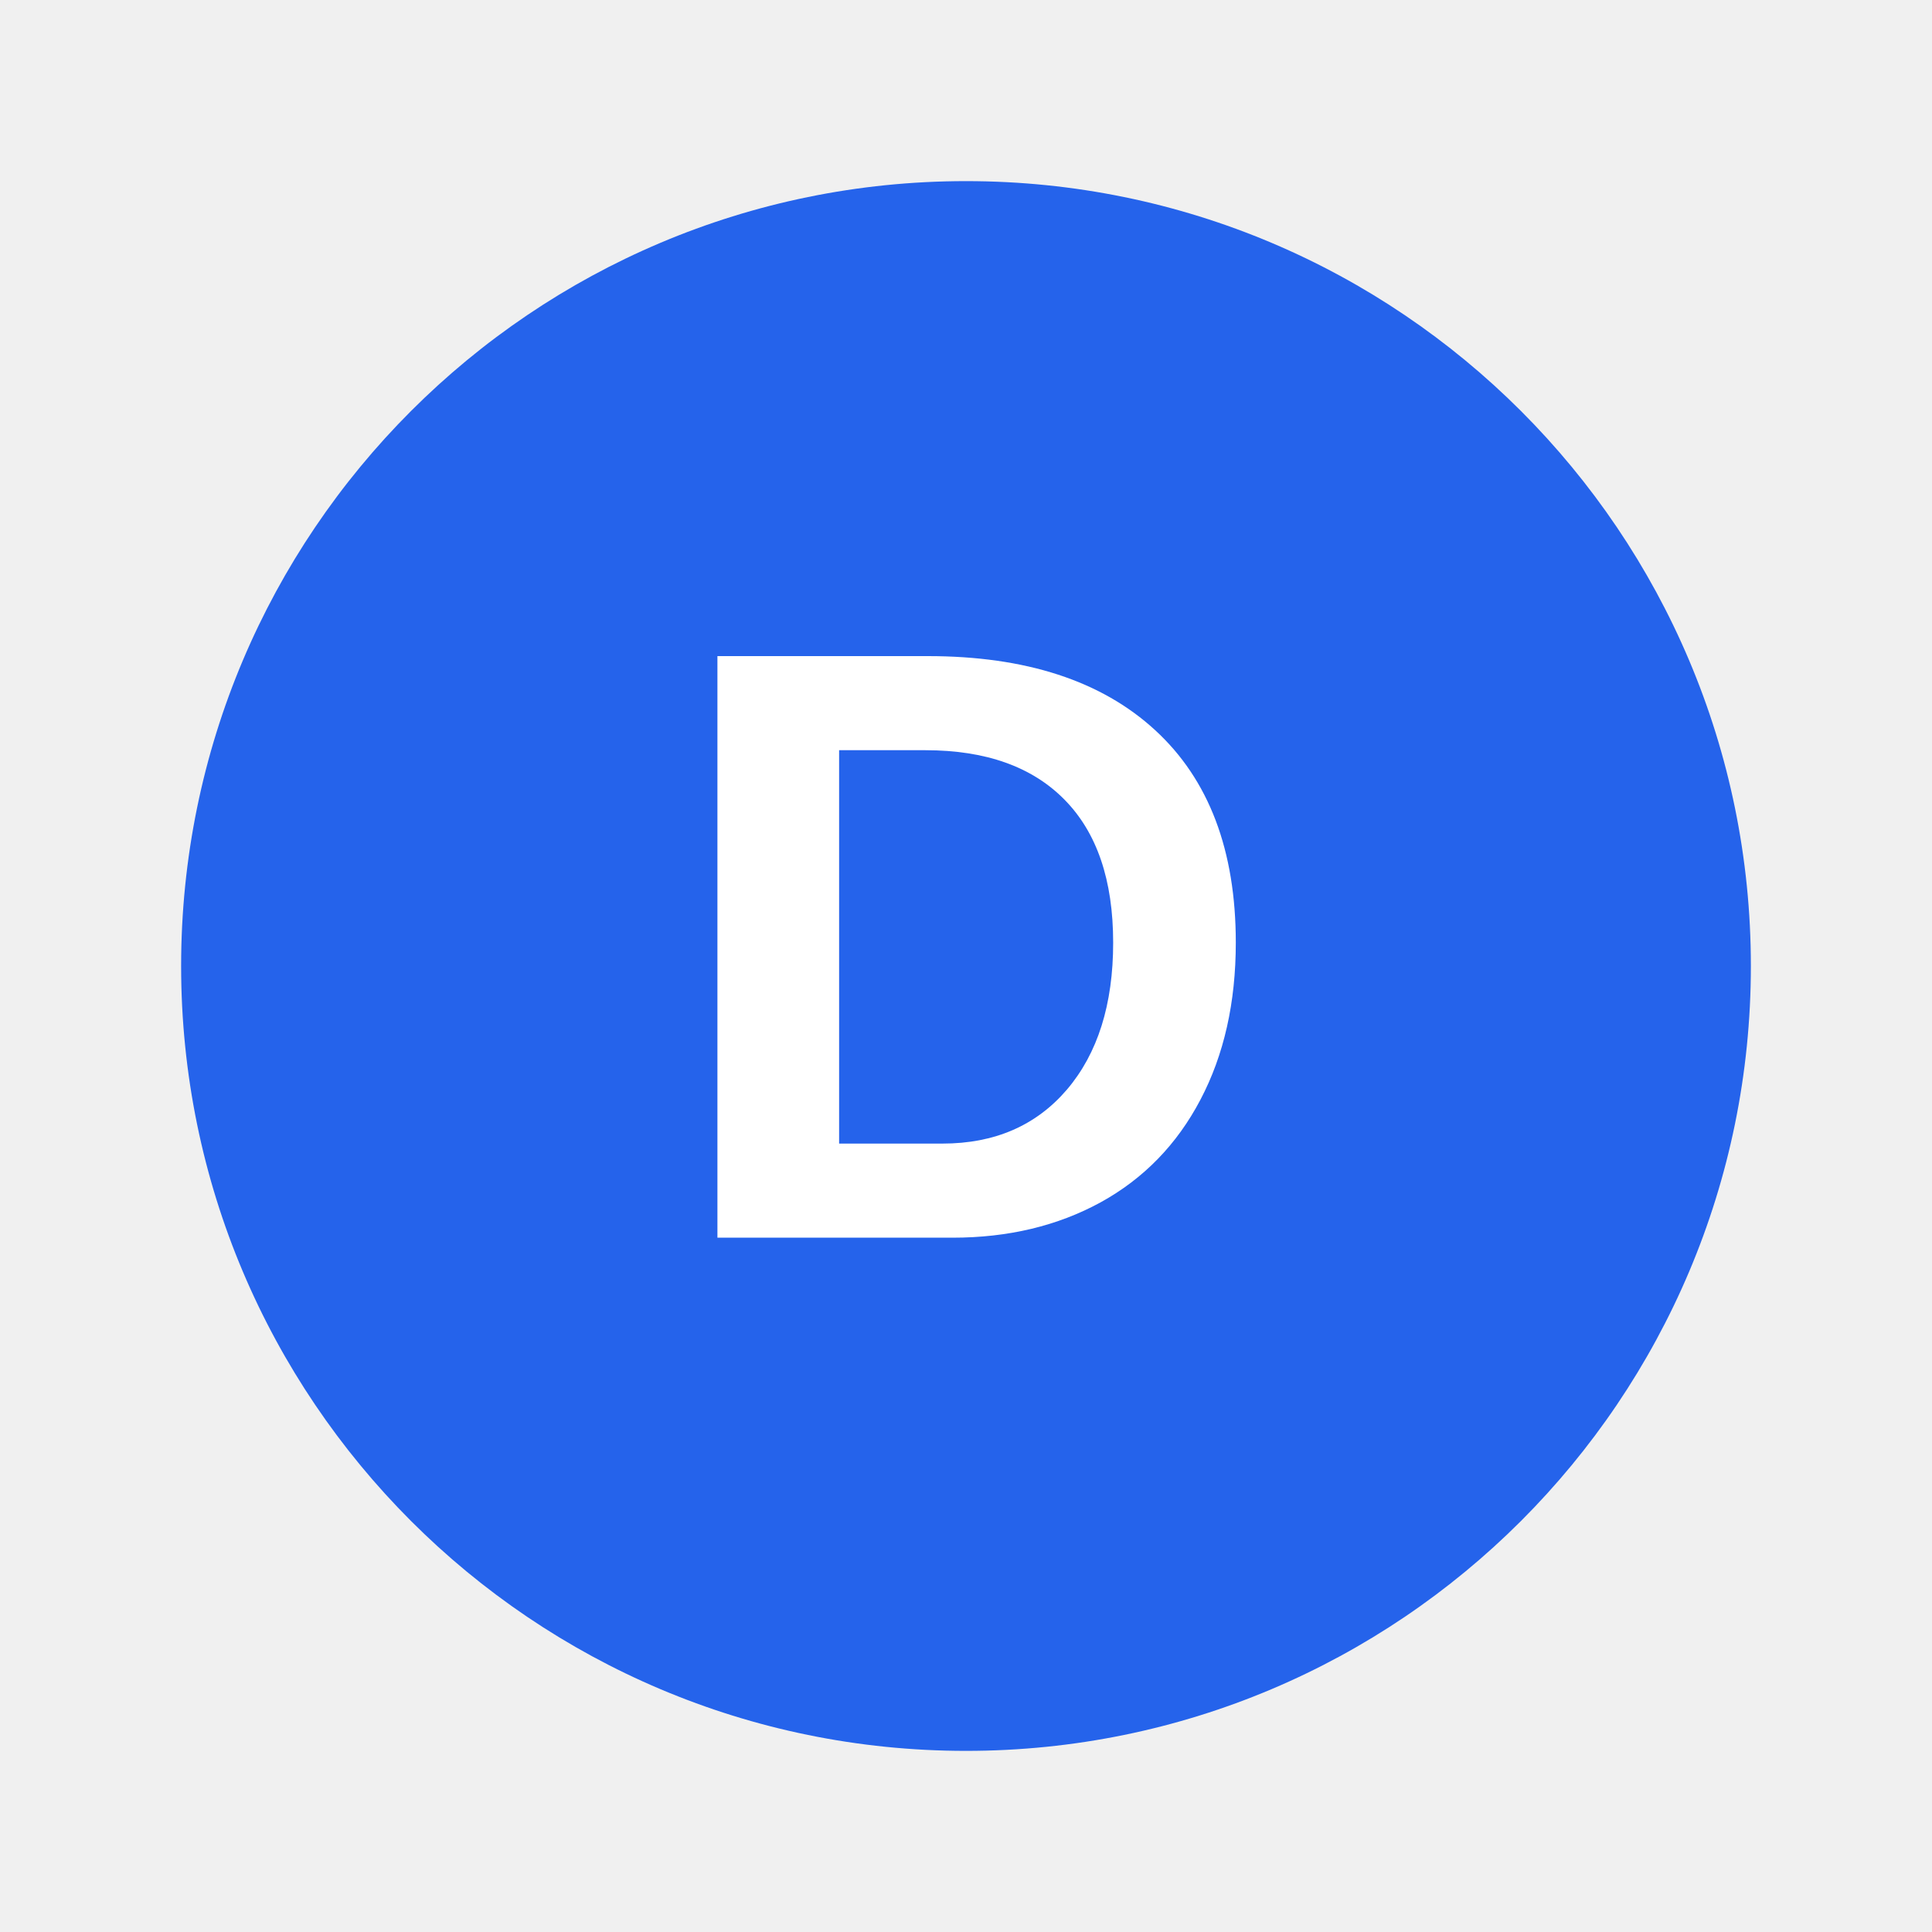
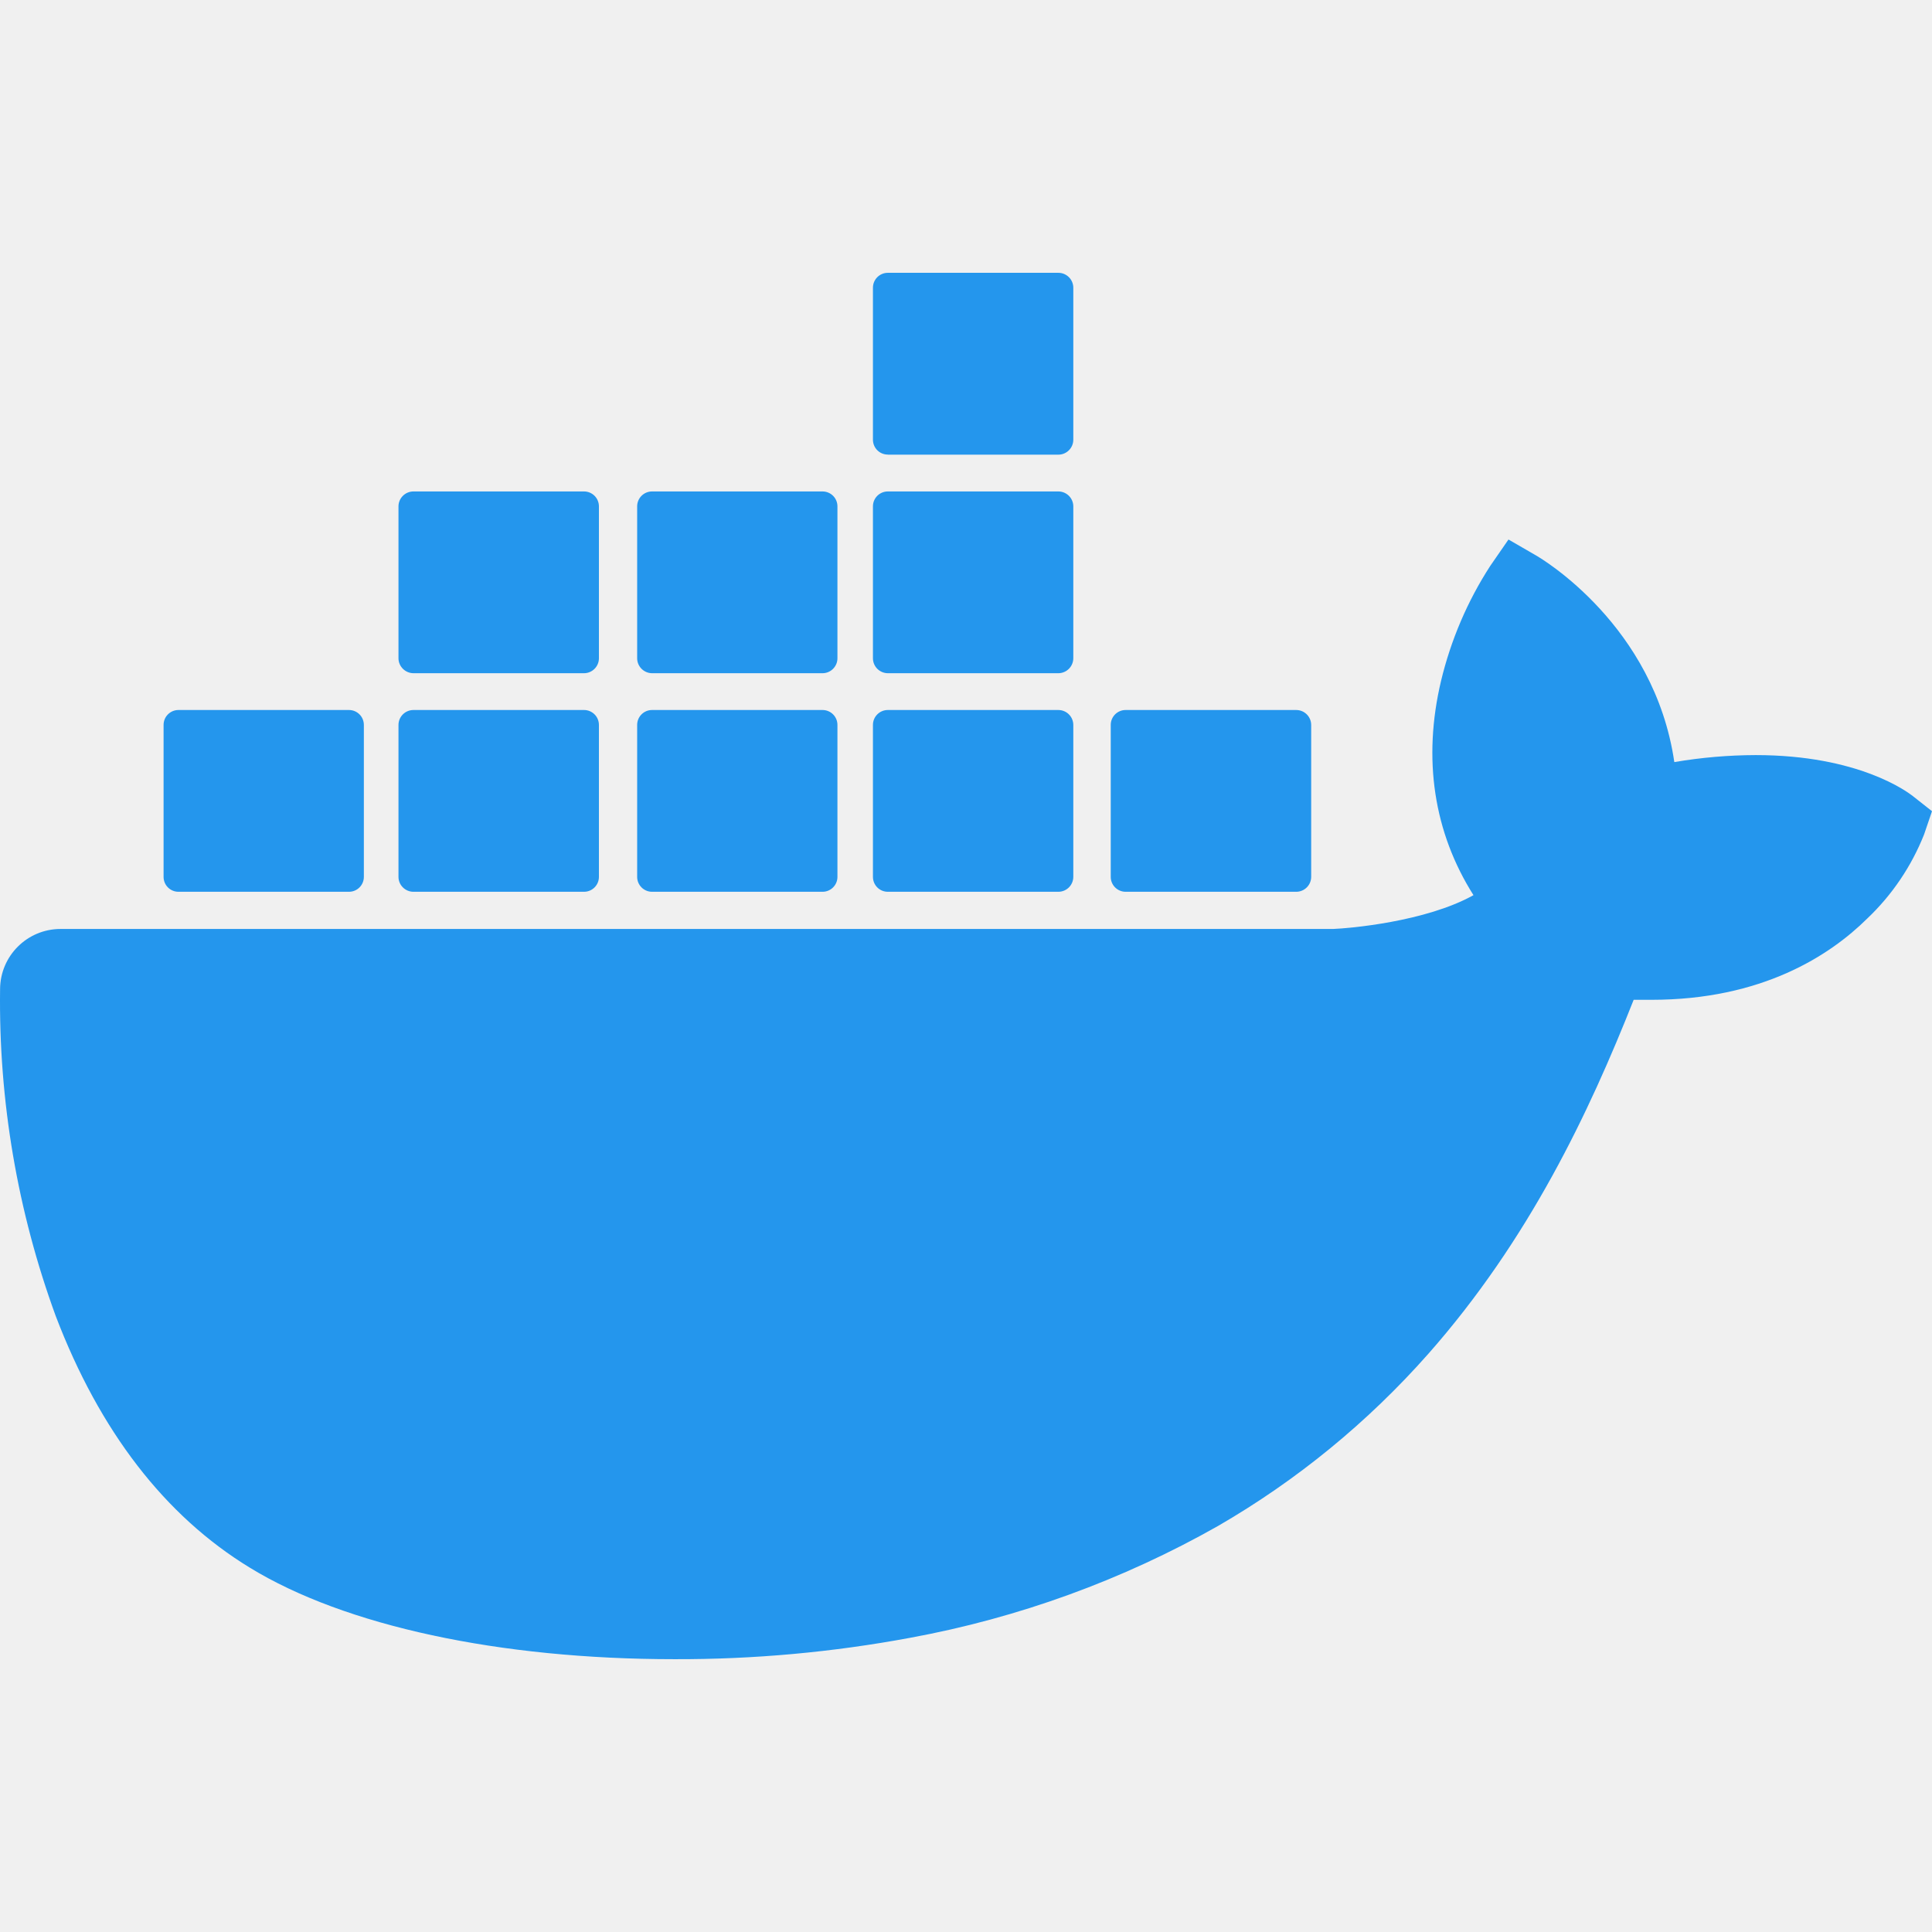
- <svg xmlns="http://www.w3.org/2000/svg" viewBox="0 0 128 128" role="img">
-   <circle cx="64" cy="64" r="52" fill="#2563EB" />
-   <text x="64" y="82" text-anchor="middle" font-family="Arial,sans-serif" font-size="56" font-weight="900" fill="white">D</text>
+ <svg xmlns="http://www.w3.org/2000/svg" viewBox="0 0 24 24" role="img" aria-label="Docker">
+   <path fill="#2496ED" d="M13.983 11.078h2.119a.186.186 0 00.186-.185V9.006a.186.186 0 00-.186-.186h-2.119a.185.185 0 00-.185.185v1.888c0 .102.083.185.185.185m-2.954-5.43h2.118a.186.186 0 00.186-.186V3.574a.186.186 0 00-.186-.185h-2.118a.185.185 0 00-.185.185v1.888c0 .102.082.185.185.185m0 2.716h2.118a.187.187 0 00.186-.186V6.29a.186.186 0 00-.186-.185h-2.118a.185.185 0 00-.185.185v1.887c0 .102.082.185.185.186m-2.93 0h2.12a.186.186 0 00.184-.186V6.29a.185.185 0 00-.185-.185H8.1a.185.185 0 00-.185.185v1.887c0 .102.083.185.185.186m-2.964 0h2.119a.186.186 0 00.185-.186V6.29a.185.185 0 00-.185-.185H5.136a.186.186 0 00-.186.185v1.887c0 .102.084.185.186.186m5.893 2.715h2.118a.186.186 0 00.186-.185V9.006a.186.186 0 00-.186-.186h-2.118a.185.185 0 00-.185.185v1.888c0 .102.082.185.185.185m-2.93 0h2.12a.185.185 0 00.184-.185V9.006a.185.185 0 00-.184-.186h-2.12a.185.185 0 00-.184.185v1.888c0 .102.083.185.185.185m-2.964 0h2.119a.185.185 0 00.185-.185V9.006a.185.185 0 00-.184-.186h-2.12a.186.186 0 00-.186.186v1.887c0 .102.084.185.186.185m-2.92 0h2.12a.185.185 0 00.184-.185V9.006a.185.185 0 00-.184-.186h-2.12a.185.185 0 00-.184.185v1.888c0 .102.082.185.185.185M23.763 9.89c-.065-.051-.672-.51-1.954-.51-.338.001-.676.03-1.01.087-.248-1.7-1.653-2.53-1.716-2.566l-.344-.199-.226.327c-.284.438-.49.922-.612 1.43-.23.97-.09 1.882.403 2.661-.595.332-1.55.413-1.744.42H.751a.751.751 0 00-.75.748 11.376 11.376 0 00.692 4.062c.545 1.428 1.355 2.48 2.41 3.124 1.18.723 3.1 1.137 5.275 1.137.983.003 1.963-.086 2.93-.266a12.248 12.248 0 003.823-1.389c.98-.567 1.86-1.288 2.61-2.136 1.252-1.418 1.998-2.997 2.553-4.4h.221c1.372 0 2.215-.549 2.68-1.009.309-.293.55-.65.707-1.046l.098-.288Z" />
</svg>
